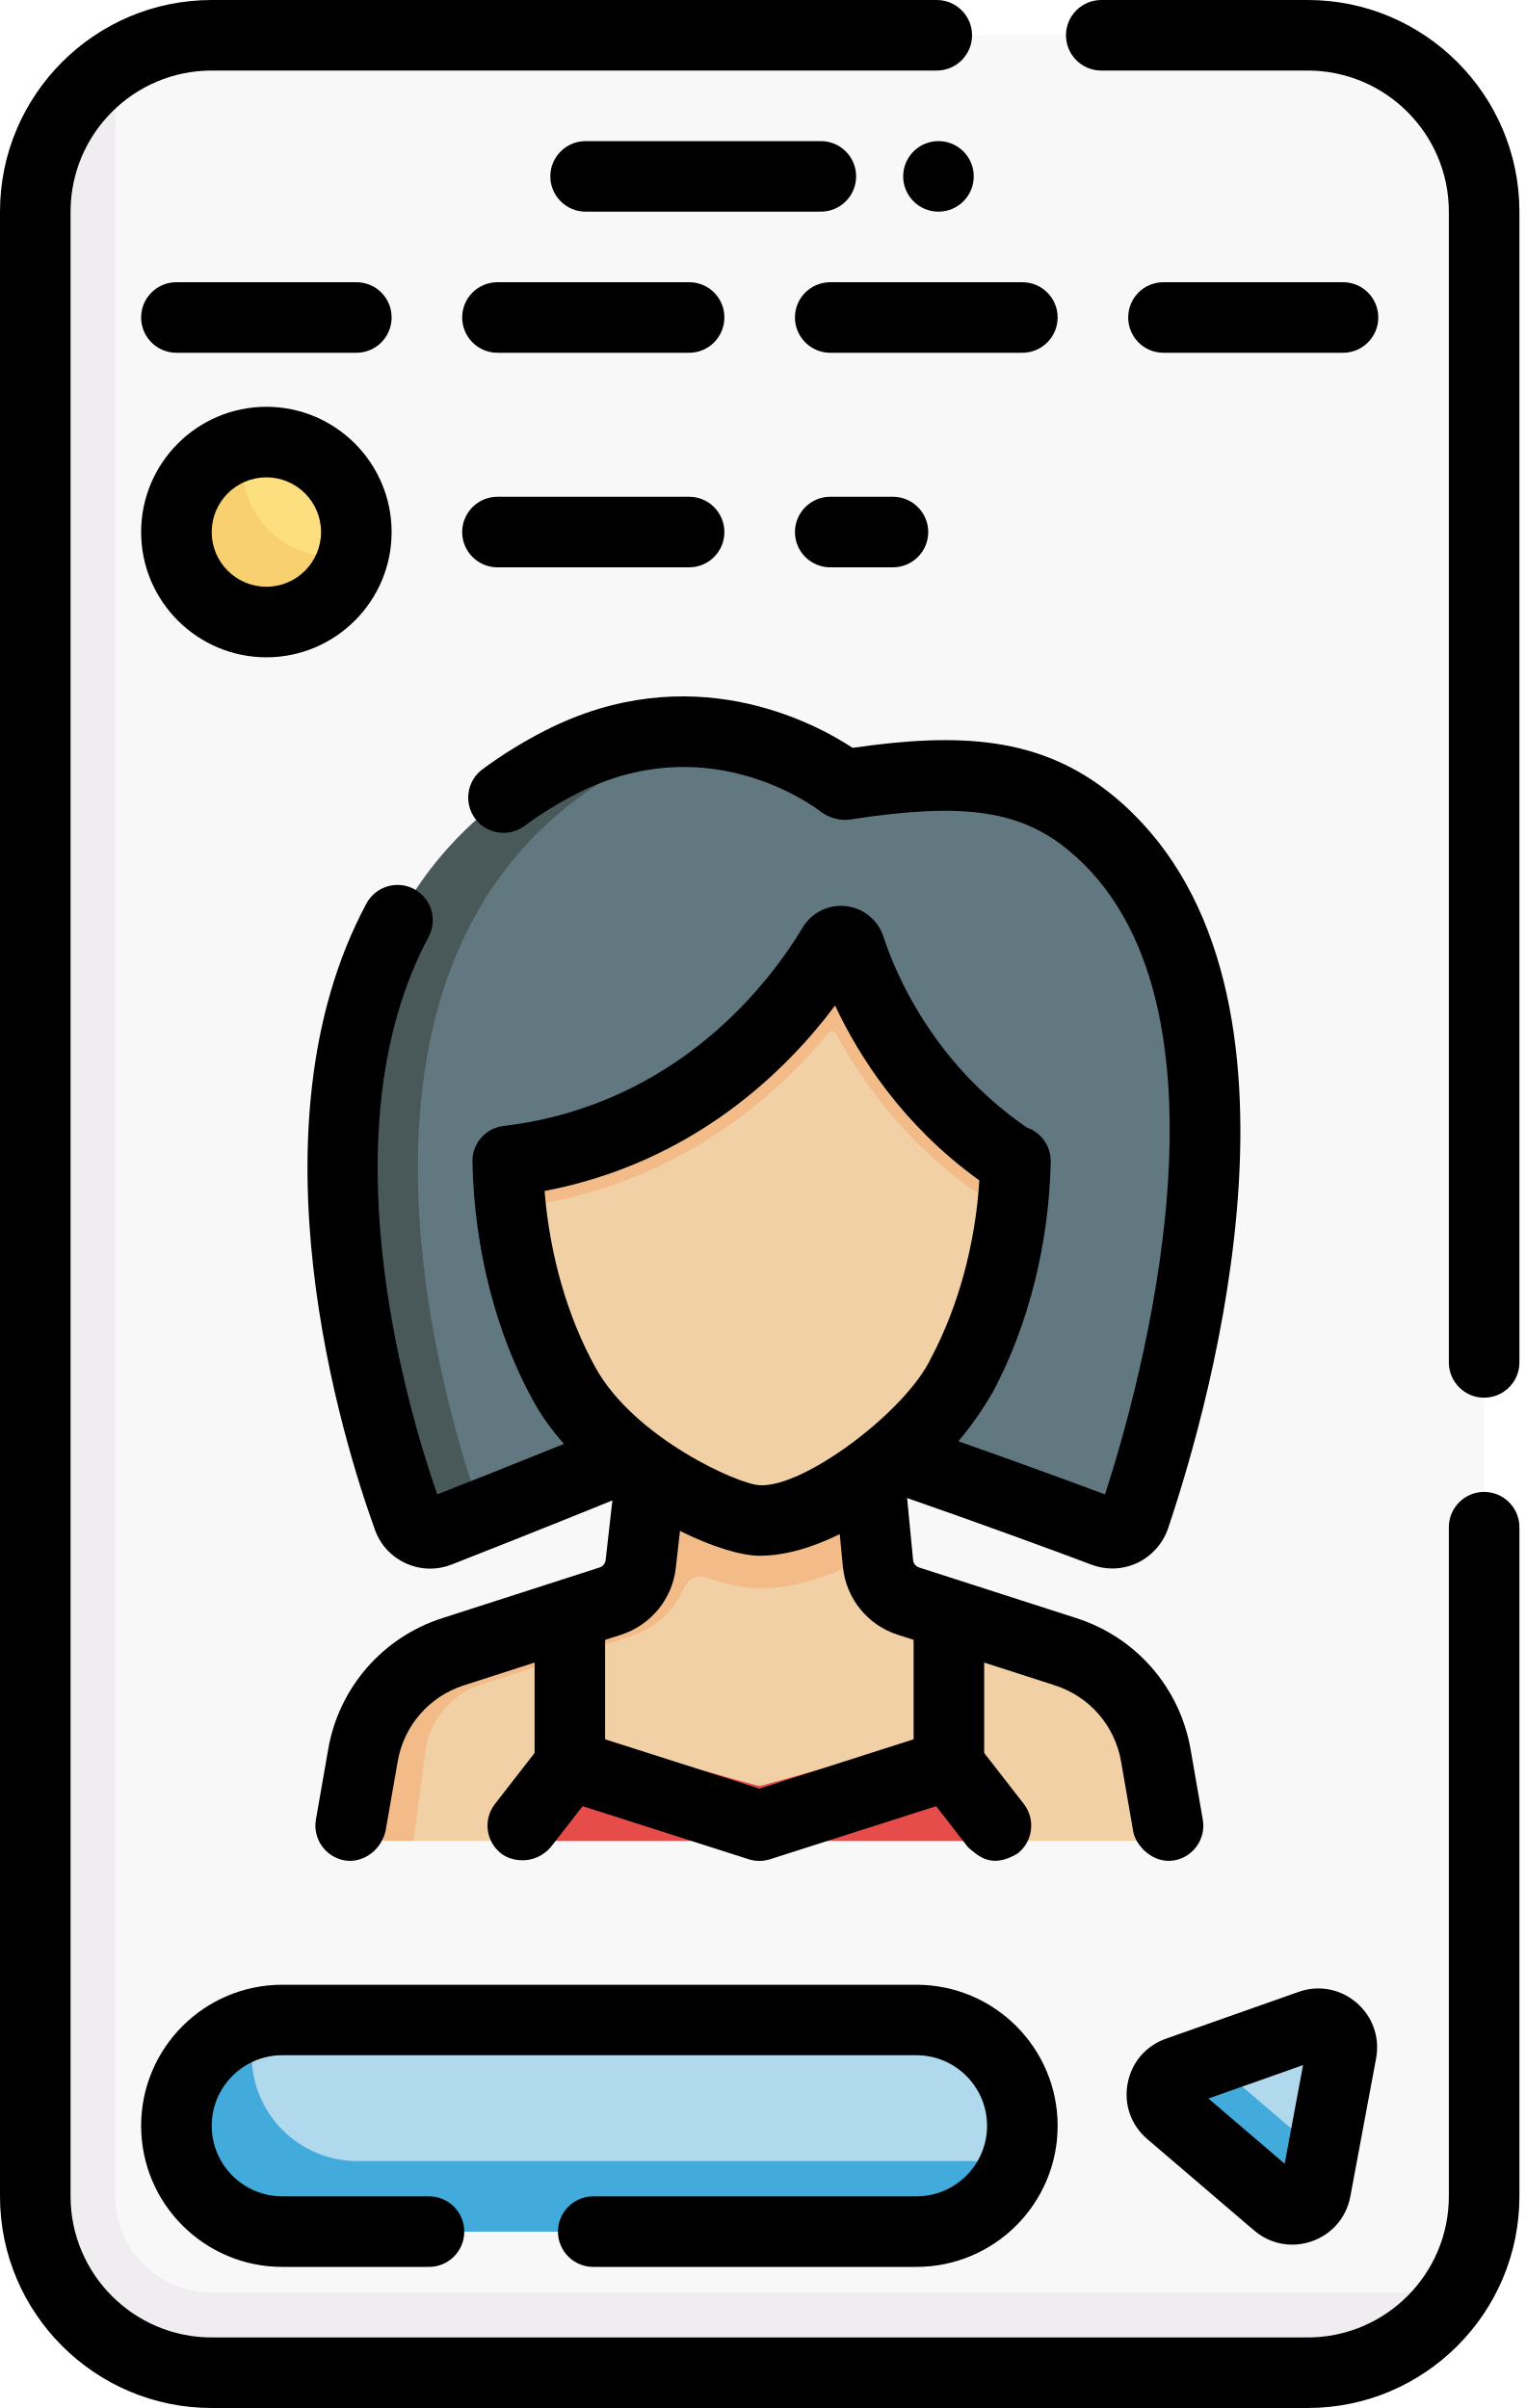
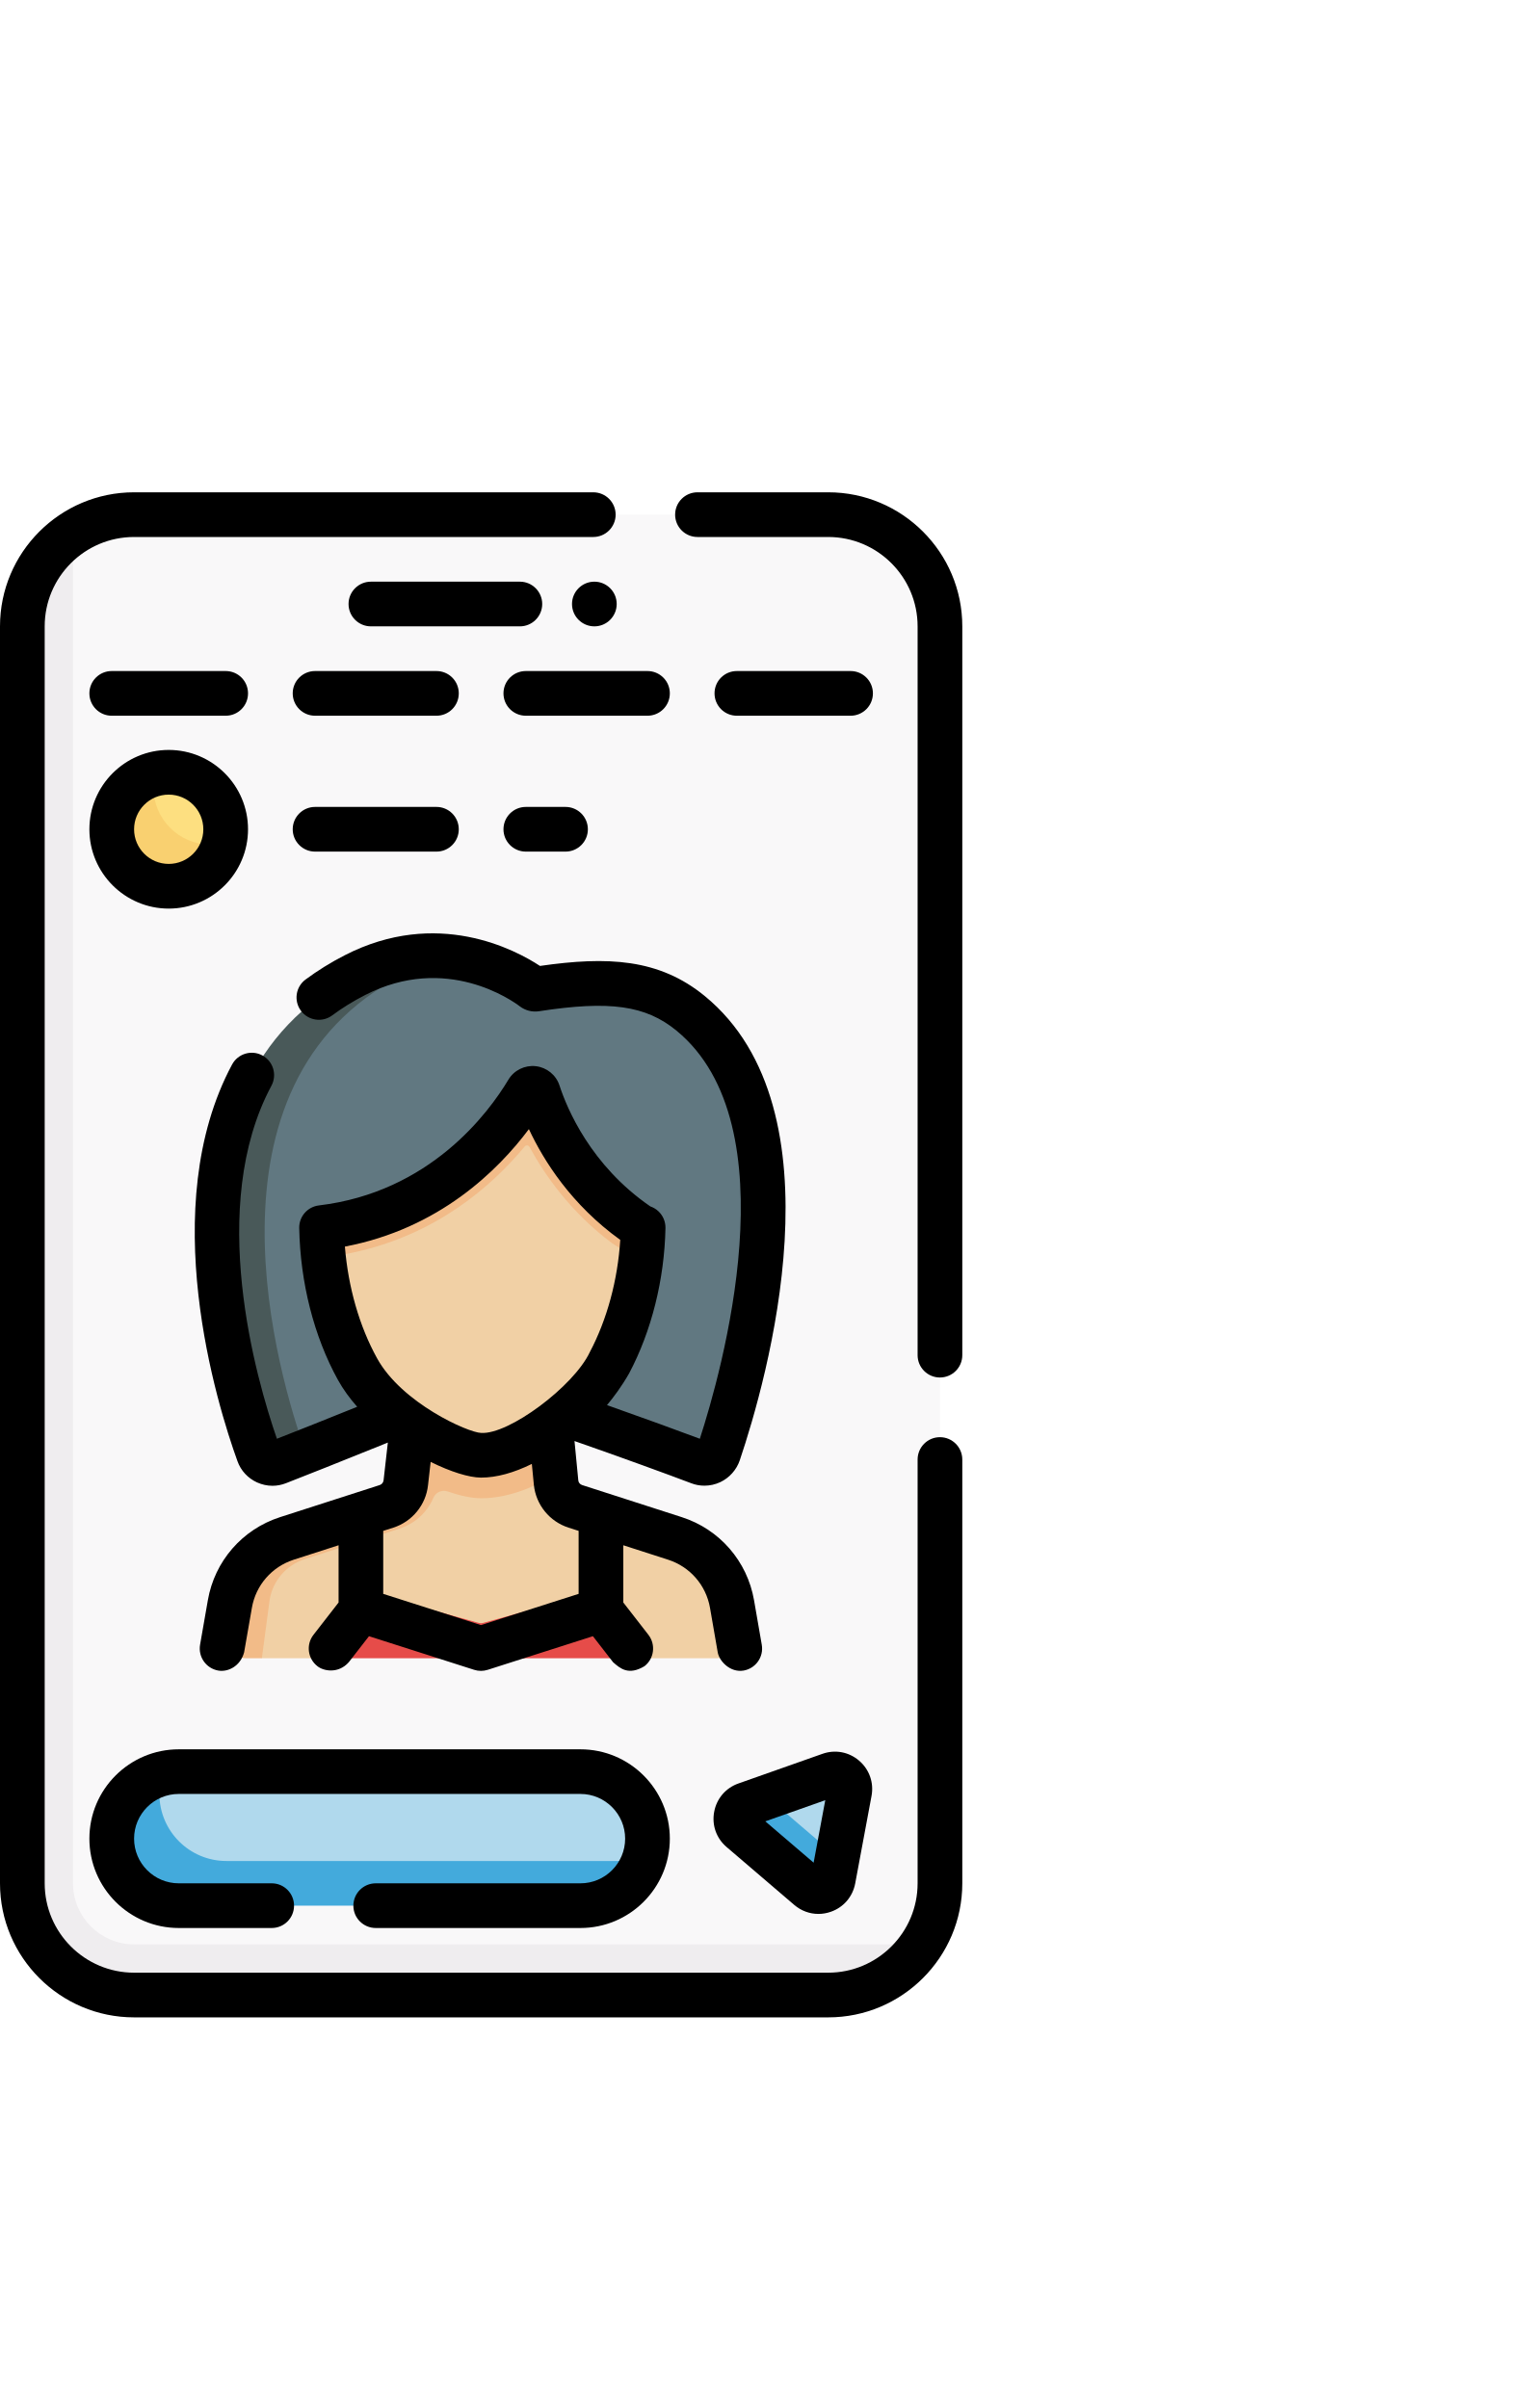
- <svg xmlns="http://www.w3.org/2000/svg" width="19" height="30" viewBox="0 0 19 30" fill="none">
+ <svg xmlns="http://www.w3.org/2000/svg" width="19" height="30" viewBox="0 0 30 28" fill="none">
  <path d="M0.439 2.637C0.439 1.423 1.423 0.439 2.637 0.439H16.289C17.503 0.439 18.486 1.423 18.486 2.637V27.363C18.486 28.577 17.503 29.561 16.289 29.561H2.637C1.423 29.561 0.439 28.577 0.439 27.363V2.637Z" fill="#F9F8F9" />
  <path d="M18.129 28.564C17.737 29.165 17.059 29.561 16.289 29.561H2.637C1.423 29.561 0.439 28.577 0.439 27.363V2.637C0.439 1.867 0.836 1.189 1.436 0.797V27.363C1.436 28.025 1.975 28.564 2.637 28.564H18.129Z" fill="#EFEDEF" />
  <path d="M4.439 6.629C4.439 6.01 3.937 5.508 3.318 5.508C3.226 5.508 3.136 5.519 3.05 5.54C2.56 5.66 2.264 6.102 2.264 6.629C2.264 7.248 2.733 7.663 3.352 7.663C3.878 7.663 4.286 7.386 4.406 6.897C4.428 6.811 4.439 6.721 4.439 6.629V6.629Z" fill="#FDDF80" />
  <path d="M4.407 6.897C4.286 7.386 3.844 7.75 3.318 7.75C2.699 7.75 2.197 7.247 2.197 6.629C2.197 6.102 2.561 5.66 3.05 5.54C3.029 5.626 3.018 5.716 3.018 5.808C3.018 6.427 3.519 6.929 4.138 6.929C4.231 6.929 4.321 6.918 4.407 6.897Z" fill="#F9D070" />
  <path opacity="0.4" d="M11.266 27.692L3.584 27.683C2.856 27.683 2.316 27.212 2.316 26.484C2.316 25.866 2.623 25.347 3.197 25.205C3.299 25.18 3.406 25.166 3.516 25.166H11.416C12.144 25.166 12.734 25.756 12.734 26.484C12.734 26.639 12.708 26.787 12.659 26.924C12.478 27.436 11.84 27.692 11.266 27.692Z" fill="#43AADC" />
  <path d="M12.659 26.924C12.593 27.111 12.486 27.279 12.348 27.416C12.11 27.655 11.78 27.803 11.416 27.803H3.516C2.787 27.803 2.197 27.213 2.197 26.484C2.197 26.12 2.345 25.791 2.583 25.552C2.75 25.386 2.961 25.263 3.197 25.205C3.156 25.331 3.135 25.466 3.135 25.605C3.135 26.334 3.725 26.924 4.453 26.924H12.659Z" fill="#43AADC" />
  <path opacity="0.4" d="M16.709 25.562L16.469 26.848L16.329 27.167C16.288 27.39 16.02 27.484 15.848 27.337L14.693 26.315C14.521 26.168 14.573 25.889 14.787 25.813L15.088 25.666L16.321 25.23C16.535 25.155 16.75 25.339 16.709 25.562Z" fill="#43AADC" />
  <path d="M16.469 26.848L16.388 27.284C16.346 27.507 16.079 27.601 15.906 27.454L14.576 26.315C14.403 26.167 14.456 25.888 14.669 25.813L15.088 25.666L16.469 26.848Z" fill="#43AADC" />
  <path d="M10.703 17.976C11.682 18.311 13.288 18.907 13.751 19.082C13.906 19.141 14.079 19.059 14.132 18.902C14.567 17.614 16.14 12.346 13.582 10.249C12.846 9.645 12.006 9.547 10.536 9.774C10.52 9.776 10.504 9.772 10.491 9.763C10.382 9.68 9.811 9.271 8.983 9.149C8.414 9.065 7.783 9.279 7.038 9.663C2.824 11.83 4.627 17.394 5.116 18.749C5.172 18.904 5.344 18.982 5.498 18.922C5.614 18.877 5.77 18.963 6.007 18.87C6.599 18.637 7.488 18.284 8.28 17.961L10.703 17.976Z" fill="#617881" />
  <path d="M8.983 9.149C8.647 9.199 8.289 9.307 7.917 9.499C3.741 11.646 5.499 17.446 6.006 18.87C5.77 18.963 5.582 19.037 5.465 19.082C5.312 19.142 5.139 19.064 5.083 18.909C4.595 17.555 2.765 11.665 6.979 9.499C7.724 9.115 8.415 9.065 8.983 9.149Z" fill="#495959" />
  <path d="M14.115 22.935C14.254 22.935 14.359 22.81 14.335 22.674L14.165 21.684C14.065 21.107 13.653 20.634 13.096 20.454L11.229 19.853C11.031 19.789 10.889 19.615 10.868 19.408L10.863 19.357L10.637 18.014L8.25 18.016L8.093 19.486C8.071 19.692 7.93 19.867 7.732 19.93L5.926 20.474C5.369 20.654 4.948 21.147 4.848 21.723L4.7 22.518C4.68 22.654 4.784 22.775 4.921 22.775L5.15 22.935H6.422L9.375 22.733L12.496 22.935H14.115V22.935Z" fill="#F1D0A5" />
  <path d="M10.731 18.017L8.751 17.955V17.955L8.208 17.938L8.051 19.409C8.029 19.615 7.888 19.789 7.69 19.853L5.823 20.454C5.266 20.634 4.854 21.107 4.754 21.684L4.604 22.678C4.584 22.814 4.688 22.935 4.825 22.935H5.15L5.305 21.774C5.372 21.403 5.635 21.101 5.994 20.986L7.861 20.384C8.165 20.286 8.404 20.061 8.525 19.777C8.571 19.669 8.693 19.617 8.804 19.655C9.051 19.74 9.275 19.787 9.454 19.788H9.465C9.957 19.788 10.44 19.601 10.863 19.357L10.731 18.017Z" fill="#F2BB88" />
  <path d="M11.399 17.896C10.722 18.542 9.992 18.945 9.459 18.942C9.032 18.94 7.591 18.263 7.031 17.247C6.686 16.623 6.453 15.872 6.364 15.074C6.343 14.891 6.43 14.778 6.425 14.59C6.424 14.56 6.447 14.534 6.477 14.531C8.847 14.223 9.932 12.563 10.319 11.916C10.371 11.83 10.5 11.844 10.531 11.94C10.692 12.464 11.217 13.673 12.517 14.534C12.535 14.546 12.545 14.566 12.544 14.586C12.532 14.796 12.618 14.931 12.594 15.134C12.47 16.173 12.152 17.108 11.399 17.896Z" fill="#F1D0A5" />
  <path d="M12.646 14.515C12.635 14.725 12.618 14.931 12.594 15.134C12.295 14.934 12.041 14.773 12.041 14.773C11.233 14.17 10.723 13.446 10.415 12.879C10.395 12.842 10.345 12.837 10.319 12.869C9.673 13.649 8.582 14.605 6.941 14.956C6.941 14.956 6.682 15.005 6.364 15.074C6.343 14.891 6.331 14.705 6.325 14.518C6.325 14.487 6.348 14.462 6.377 14.458C8.748 14.15 9.987 12.429 10.375 11.781C10.426 11.695 10.555 11.71 10.586 11.806C10.747 12.329 11.319 13.602 12.619 14.464C12.637 14.475 12.647 14.495 12.646 14.515V14.515Z" fill="#F2BB88" />
  <path d="M6.422 22.935L6.991 21.993C7.12 21.779 7.376 21.677 7.617 21.744L9.415 22.24C9.444 22.248 9.475 22.248 9.504 22.24L11.301 21.744C11.542 21.677 11.798 21.779 11.928 21.993L12.496 22.935L6.422 22.935Z" fill="#E64C49" />
  <path d="M4.439 4.395C4.682 4.395 4.878 4.198 4.878 3.955C4.878 3.712 4.682 3.516 4.439 3.516H2.197C1.955 3.516 1.758 3.712 1.758 3.955C1.758 4.198 1.955 4.395 2.197 4.395H4.439Z" fill="black" />
  <path d="M5.757 3.955C5.757 4.198 5.954 4.395 6.197 4.395H8.584C8.827 4.395 9.023 4.198 9.023 3.955C9.023 3.712 8.827 3.516 8.584 3.516H6.197C5.954 3.516 5.757 3.712 5.757 3.955Z" fill="black" />
  <path d="M9.902 3.955C9.902 4.198 10.099 4.395 10.342 4.395H12.734C12.977 4.395 13.174 4.198 13.174 3.955C13.174 3.712 12.977 3.516 12.734 3.516H10.342C10.099 3.516 9.902 3.712 9.902 3.955Z" fill="black" />
  <path d="M16.729 3.516H14.492C14.249 3.516 14.053 3.712 14.053 3.955C14.053 4.198 14.249 4.395 14.492 4.395H16.729C16.971 4.395 17.168 4.198 17.168 3.955C17.168 3.712 16.971 3.516 16.729 3.516Z" fill="black" />
  <path d="M18.486 18.587C18.244 18.587 18.047 18.784 18.047 19.027V27.363C18.047 28.332 17.258 29.121 16.289 29.121H2.637C1.667 29.121 0.879 28.332 0.879 27.363V2.637C0.879 1.667 1.667 0.879 2.637 0.879H11.668C11.911 0.879 12.108 0.682 12.108 0.439C12.108 0.197 11.911 0 11.668 0H2.637C1.183 0 0 1.183 0 2.637V27.363C0 28.817 1.183 30 2.637 30H16.289C17.743 30 18.926 28.817 18.926 27.363V19.027C18.926 18.784 18.729 18.587 18.486 18.587Z" fill="black" />
  <path d="M16.289 0H13.718C13.475 0 13.278 0.197 13.278 0.439C13.278 0.682 13.475 0.879 13.718 0.879H16.289C17.258 0.879 18.047 1.667 18.047 2.637V16.974C18.047 17.216 18.244 17.413 18.486 17.413C18.729 17.413 18.926 17.216 18.926 16.974V2.637C18.926 1.183 17.743 0 16.289 0V0Z" fill="black" />
  <path d="M10.225 2.637C10.467 2.637 10.664 2.44 10.664 2.197C10.664 1.955 10.467 1.758 10.225 1.758H7.295C7.052 1.758 6.855 1.955 6.855 2.197C6.855 2.44 7.052 2.637 7.295 2.637H10.225Z" fill="black" />
  <path d="M3.318 8.189C4.178 8.189 4.878 7.489 4.878 6.629C4.878 5.768 4.178 5.068 3.318 5.068C2.458 5.068 1.758 5.768 1.758 6.629C1.758 7.489 2.458 8.189 3.318 8.189ZM3.318 5.947C3.694 5.947 3.999 6.253 3.999 6.629C3.999 7.004 3.694 7.31 3.318 7.31C2.942 7.31 2.637 7.004 2.637 6.629C2.637 6.253 2.942 5.947 3.318 5.947Z" fill="black" />
  <path d="M6.197 7.068H8.584C8.827 7.068 9.023 6.871 9.023 6.629C9.023 6.386 8.827 6.189 8.584 6.189H6.197C5.954 6.189 5.757 6.386 5.757 6.629C5.757 6.871 5.954 7.068 6.197 7.068Z" fill="black" />
  <path d="M11.122 7.068C11.365 7.068 11.562 6.871 11.562 6.629C11.562 6.386 11.365 6.189 11.122 6.189H10.342C10.099 6.189 9.902 6.386 9.902 6.629C9.902 6.871 10.099 7.068 10.342 7.068H11.122Z" fill="black" />
  <path d="M11.416 27.363H7.39C7.147 27.363 6.95 27.56 6.95 27.803C6.95 28.045 7.147 28.242 7.39 28.242H11.416C12.385 28.242 13.174 27.454 13.174 26.484C13.174 25.515 12.385 24.727 11.416 24.727H3.516C2.546 24.727 1.758 25.515 1.758 26.484C1.758 27.454 2.546 28.242 3.516 28.242H5.344C5.587 28.242 5.783 28.045 5.783 27.803C5.783 27.56 5.587 27.363 5.344 27.363H3.516C3.031 27.363 2.637 26.969 2.637 26.484C2.637 26 3.031 25.605 3.516 25.605H11.416C11.9 25.605 12.295 26 12.295 26.484C12.295 26.969 11.9 27.363 11.416 27.363Z" fill="black" />
  <path d="M16.896 24.95C16.695 24.778 16.425 24.727 16.175 24.816L14.523 25.399C14.273 25.487 14.094 25.696 14.046 25.957C13.997 26.218 14.088 26.476 14.29 26.649L15.621 27.788C15.757 27.904 15.924 27.965 16.096 27.965C16.178 27.965 16.261 27.951 16.343 27.922C16.593 27.834 16.771 27.625 16.82 27.364L17.141 25.643V25.643C17.189 25.382 17.098 25.123 16.896 24.95V24.95ZM16.002 26.957L15.052 26.144L16.231 25.728L16.002 26.957Z" fill="black" />
  <path d="M10.62 9.317C10.14 9.001 8.597 8.172 6.778 9.108C6.505 9.248 6.246 9.409 6.01 9.584C5.815 9.728 5.774 10.003 5.918 10.198C6.062 10.393 6.337 10.435 6.533 10.29C6.731 10.143 6.949 10.008 7.18 9.89C8.776 9.069 10.082 10.003 10.225 10.113C10.332 10.194 10.47 10.229 10.602 10.208C11.992 9.994 12.699 10.093 13.304 10.589C15.572 12.449 14.185 17.322 13.764 18.618C13.34 18.459 12.639 18.203 11.938 17.956C12.061 17.81 12.225 17.592 12.373 17.332C12.814 16.5 13.068 15.485 13.088 14.472C13.09 14.347 13.039 14.226 12.947 14.141C12.901 14.098 12.847 14.067 12.79 14.047C11.616 13.239 11.151 12.12 11.004 11.669C10.937 11.462 10.753 11.313 10.537 11.289C10.321 11.265 10.109 11.369 9.998 11.556C9.605 12.212 8.455 13.767 6.272 14.028C6.048 14.055 5.88 14.247 5.885 14.473C5.905 15.546 6.175 16.607 6.646 17.46C6.749 17.646 6.878 17.823 7.025 17.989C6.333 18.269 5.788 18.484 5.446 18.618C5.035 17.43 4.064 14.05 5.339 11.672C5.453 11.458 5.373 11.192 5.159 11.077C4.945 10.962 4.679 11.043 4.564 11.257C3.062 14.058 4.265 17.936 4.67 19.058C4.737 19.246 4.875 19.394 5.056 19.477C5.153 19.52 5.255 19.543 5.358 19.543C5.448 19.543 5.538 19.526 5.625 19.492C5.983 19.352 6.691 19.073 7.628 18.693L7.544 19.435C7.539 19.479 7.509 19.516 7.467 19.529L5.508 20.16C4.766 20.399 4.221 21.025 4.088 21.794L3.935 22.669C3.894 22.909 4.054 23.136 4.293 23.178C4.479 23.211 4.726 23.097 4.801 22.82L4.954 21.944C5.031 21.498 5.347 21.136 5.777 20.997L6.659 20.713V21.839L6.165 22.475C6.016 22.667 6.051 22.943 6.243 23.092C6.362 23.189 6.655 23.245 6.859 23.014L7.257 22.502L9.325 23.163C9.368 23.177 9.414 23.184 9.459 23.184C9.504 23.184 9.549 23.177 9.593 23.163L11.661 22.502L12.058 23.014C12.201 23.14 12.363 23.278 12.675 23.092C12.867 22.943 12.901 22.667 12.753 22.475L12.259 21.839V20.713L13.14 20.997C13.571 21.136 13.886 21.498 13.964 21.944L14.116 22.82C14.144 22.986 14.356 23.223 14.625 23.178C14.864 23.136 15.024 22.909 14.982 22.669L14.83 21.794C14.696 21.025 14.152 20.399 13.409 20.16L11.45 19.529C11.408 19.516 11.378 19.479 11.374 19.439L11.299 18.663C12.184 18.971 13.148 19.323 13.595 19.493C13.678 19.525 13.766 19.541 13.854 19.541C13.962 19.541 14.069 19.517 14.167 19.471C14.346 19.386 14.485 19.23 14.549 19.043C15.08 17.468 16.601 12.156 13.861 9.909C12.96 9.171 11.947 9.126 10.62 9.317ZM10.402 12.527C10.694 13.151 11.238 14.015 12.199 14.706C12.149 15.495 11.94 16.271 11.6 16.914C11.285 17.587 10.003 18.542 9.461 18.503C9.211 18.498 7.903 17.919 7.416 17.035C7.068 16.405 6.848 15.637 6.783 14.838C8.637 14.485 9.794 13.34 10.402 12.527ZM11.38 20.43V21.669L9.459 22.283L7.537 21.669V20.43L7.737 20.366C8.109 20.246 8.377 19.917 8.418 19.531L8.47 19.073C8.865 19.27 9.227 19.38 9.456 19.382H9.464C9.766 19.382 10.105 19.288 10.46 19.113L10.5 19.527C10.541 19.917 10.808 20.246 11.181 20.366L11.38 20.43Z" fill="black" />
  <path d="M11.69 2.637C11.932 2.637 12.129 2.44 12.129 2.197C12.129 1.955 11.932 1.758 11.69 1.758C11.447 1.758 11.25 1.955 11.25 2.197C11.25 2.44 11.447 2.637 11.69 2.637Z" fill="black" />
</svg>
